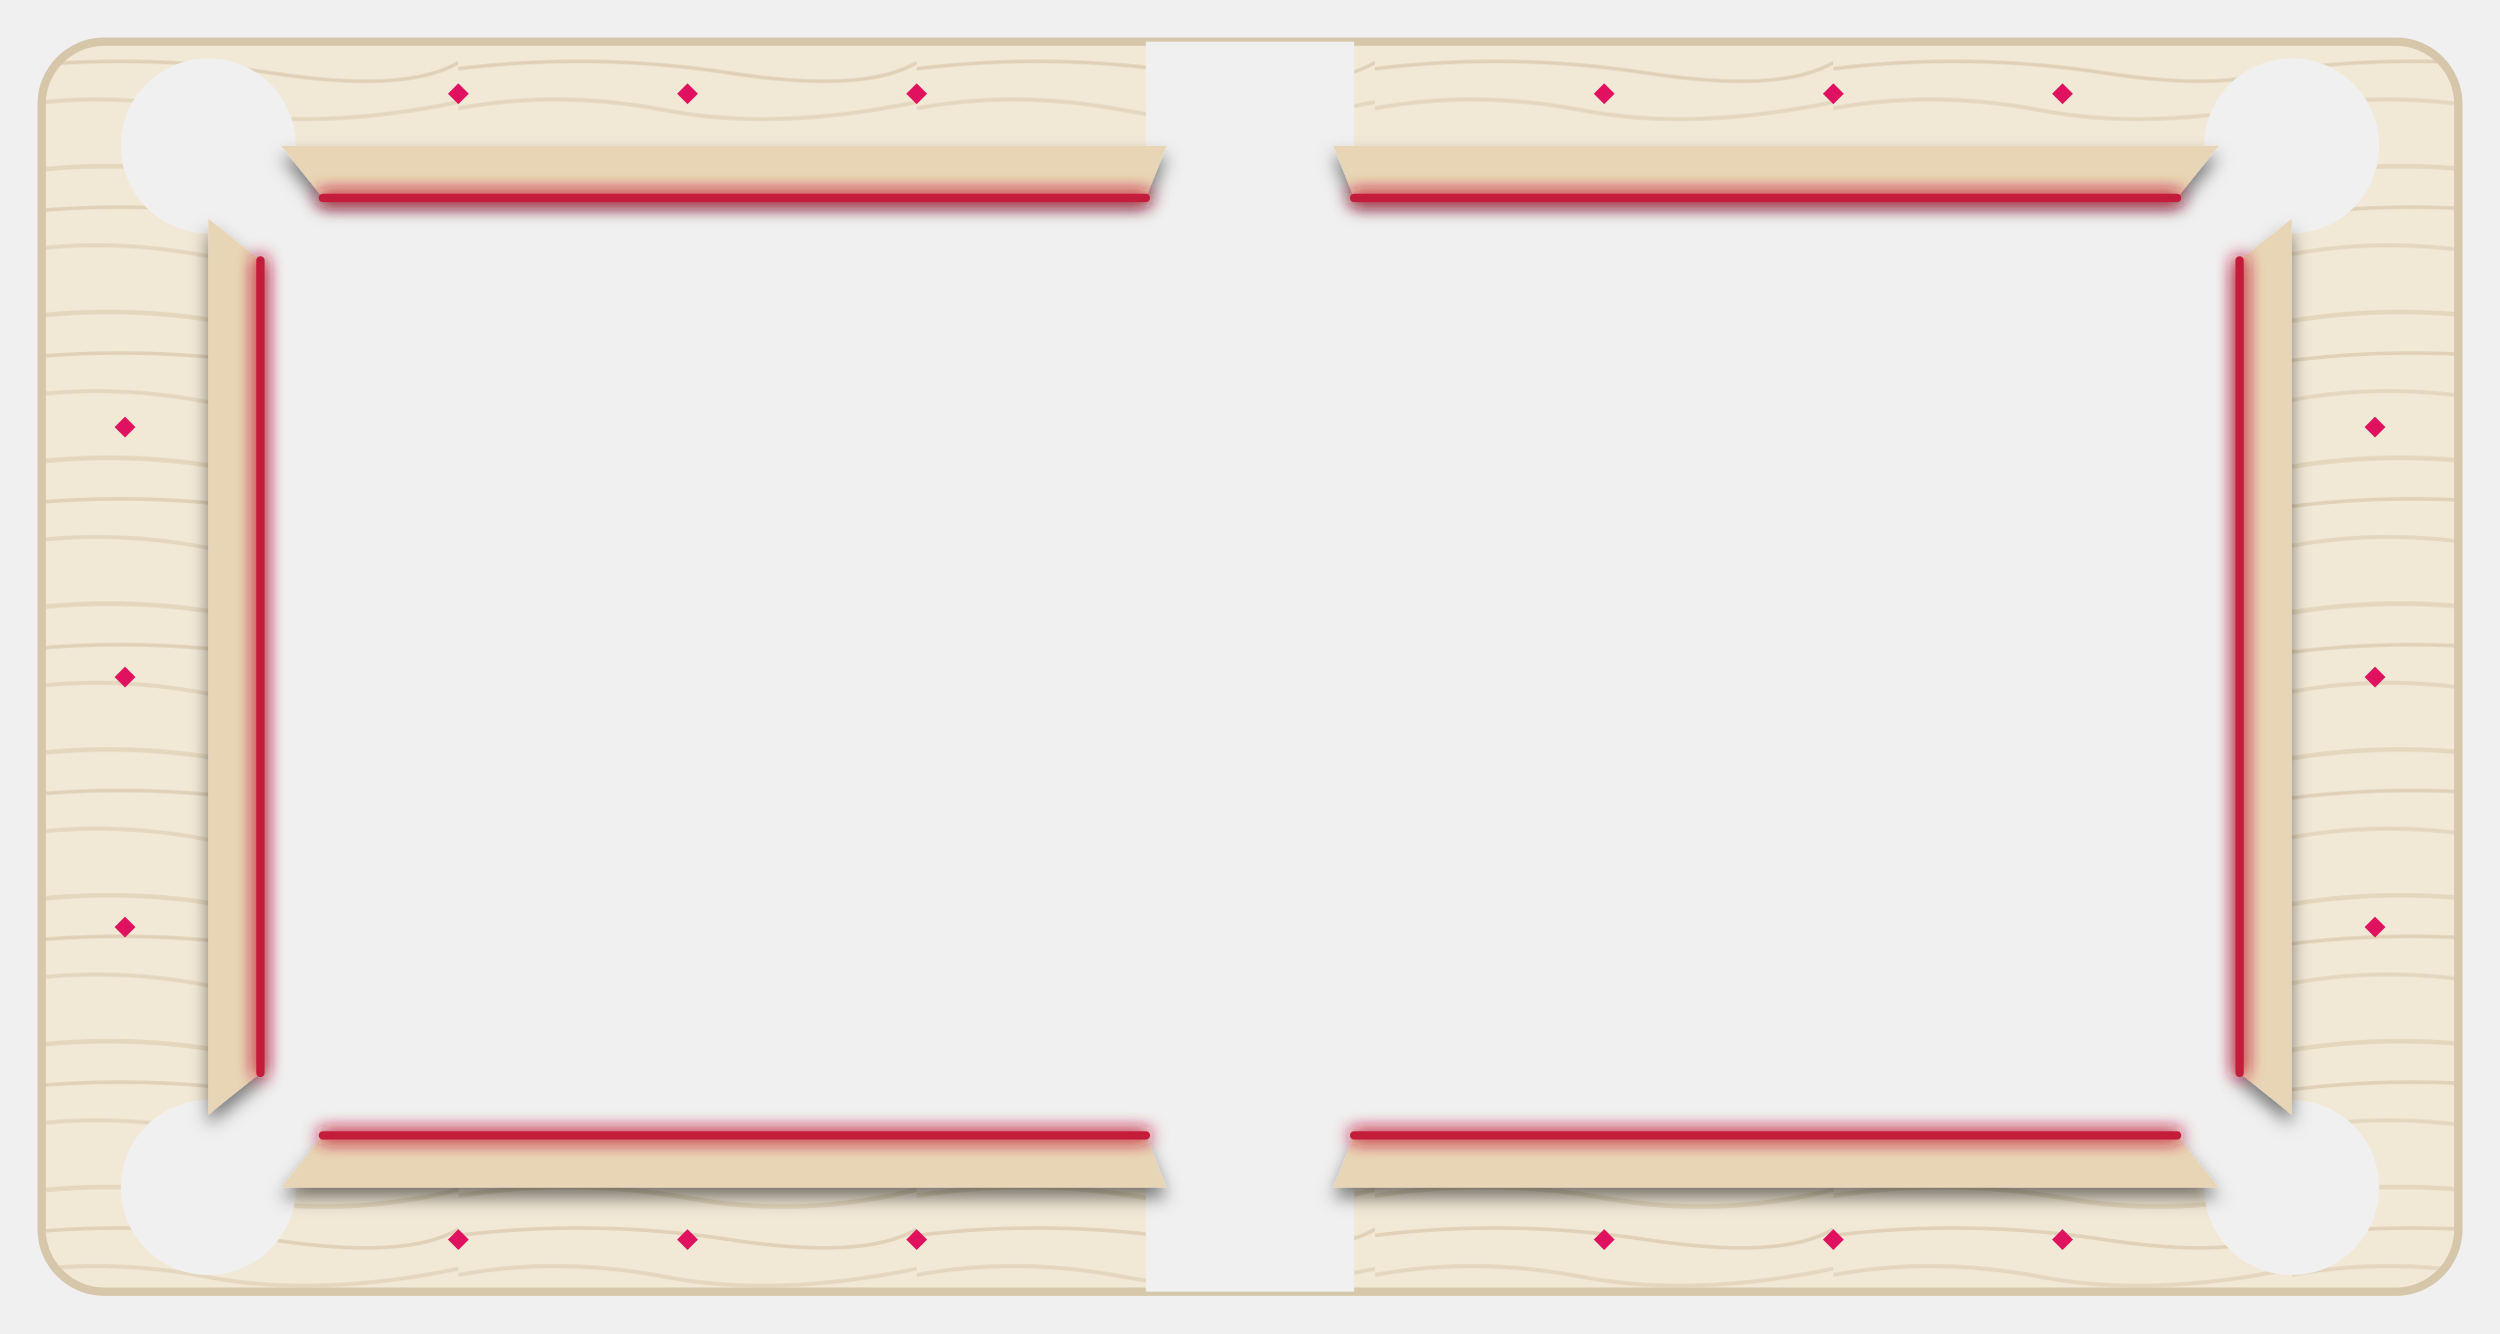
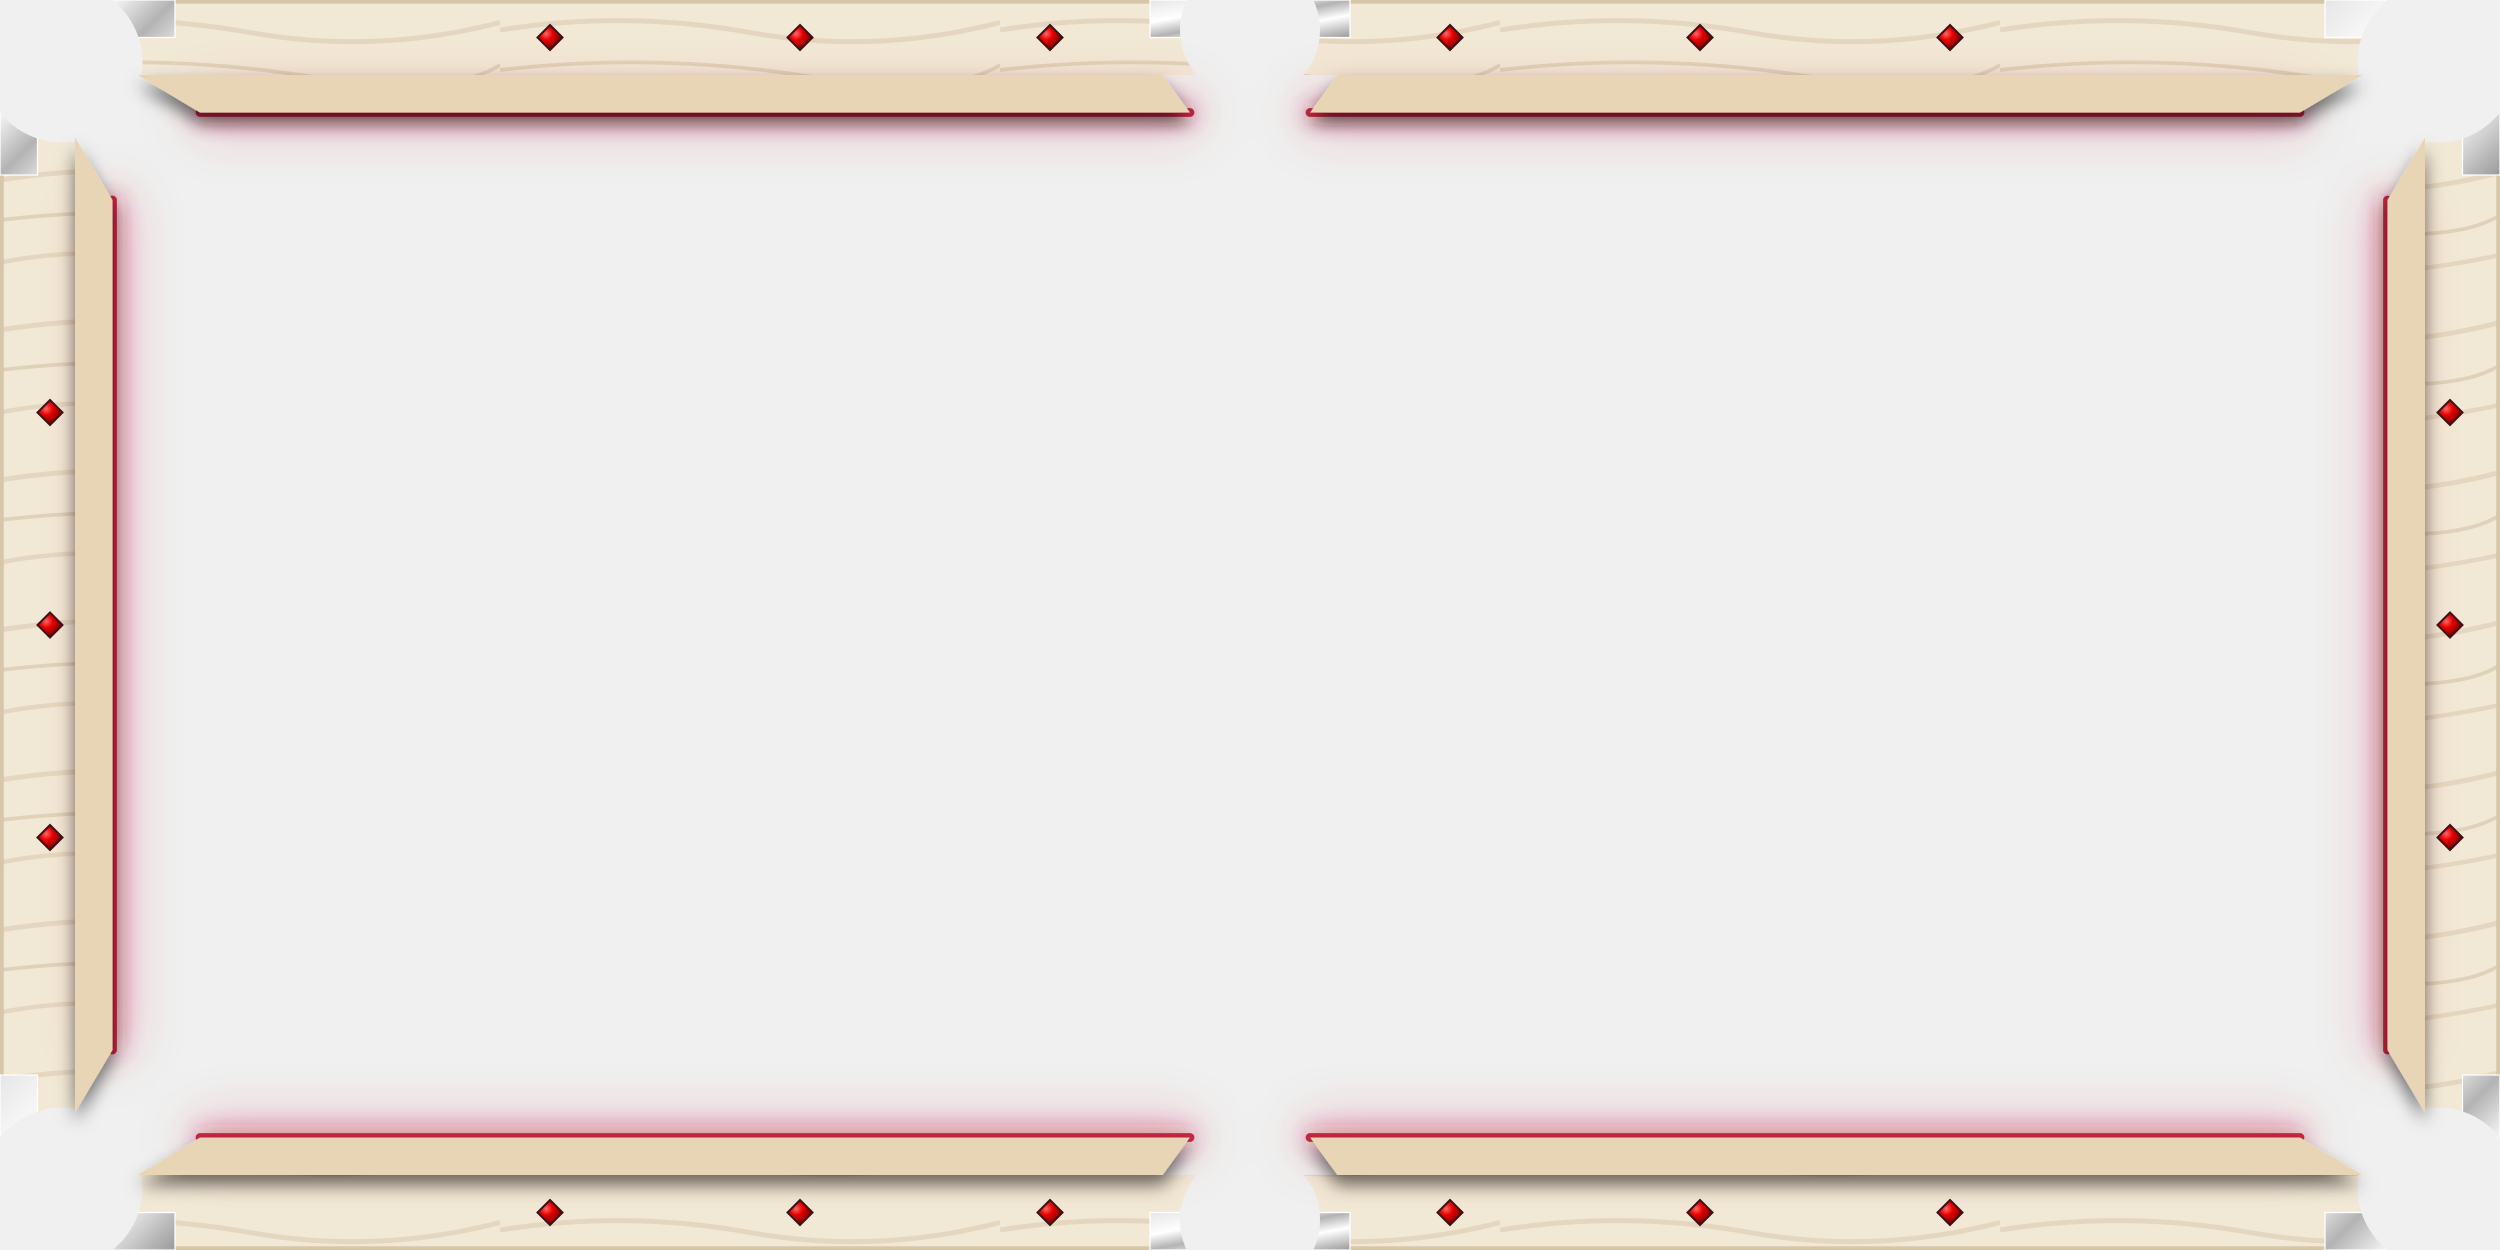
- <svg xmlns="http://www.w3.org/2000/svg" viewBox="0 0 1200 640" width="100%" height="100%">
+ <svg xmlns="http://www.w3.org/2000/svg" viewBox="0 0 1000 500" width="100%" height="100%">
  <defs>
-     <pattern id="whiteOak" patternUnits="userSpaceOnUse" width="220" height="70">
-       <rect width="220" height="70" fill="#F2E8D6" />
-       <path d="M0,14 Q55,5 110,15 T220,11" stroke="#E2D3B9" stroke-width="2.2" fill="none" opacity="0.85" />
-       <path d="M0,33 Q65,25 130,35 T220,30" stroke="#D9C9AD" stroke-width="1.7" fill="none" opacity="0.75" />
-       <path d="M0,52 Q48,43 100,53 T220,49" stroke="#E2D3B9" stroke-width="1.9" fill="none" opacity="0.8" />
+     <pattern id="whiteOak" patternUnits="userSpaceOnUse" width="200" height="60">
+       <rect width="200" height="60" fill="#F2E8D6" />
+       <path d="M0,12 Q50,4 100,13 T200,9" stroke="#E2D3B9" stroke-width="2" fill="none" opacity="0.8" />
+       <path d="M0,28 Q60,21 120,30 T200,26" stroke="#D9C9AD" stroke-width="1.5" fill="none" opacity="0.7" />
+       <path d="M0,45 Q40,37 90,46 T200,42" stroke="#E2D3B9" stroke-width="1.8" fill="none" opacity="0.8" />
    </pattern>
+     <linearGradient id="polishedSilver" x1="0%" y1="0%" x2="100%" y2="100%">
+       <stop offset="0%" stop-color="#e6e6e6" />
+       <stop offset="30%" stop-color="#ffffff" />
+       <stop offset="50%" stop-color="#b3b3b3" />
+       <stop offset="70%" stop-color="#ffffff" />
+       <stop offset="100%" stop-color="#999999" />
+     </linearGradient>
+     <radialGradient id="rubyGem" cx="35%" cy="35%" r="65%">
+       <stop offset="0%" stop-color="#ff6666" />
+       <stop offset="40%" stop-color="#e60000" />
+       <stop offset="80%" stop-color="#990000" />
+       <stop offset="100%" stop-color="#4d0000" />
+     </radialGradient>
    <filter id="cushionShadow" x="-10%" y="-10%" width="120%" height="120%">
-       <feDropShadow dx="0" dy="5" stdDeviation="4" flood-color="#000" flood-opacity="0.5" />
+       <feDropShadow dx="0" dy="4" stdDeviation="3.5" flood-color="#000" flood-opacity="0.55" />
    </filter>
-     <filter id="neonGlow" x="-50%" y="-50%" width="200%" height="200%">
-       <feGaussianBlur stdDeviation="4" result="blur" />
+     <filter id="neonGlow" x="-20%" y="-20%" width="140%" height="140%">
+       <feGaussianBlur stdDeviation="5" result="blur1" />
+       <feGaussianBlur stdDeviation="10" result="blur2" />
      <feMerge>
-         <feMergeNode in="blur" />
-         <feMergeNode in="blur" />
+         <feMergeNode in="blur2" />
+         <feMergeNode in="blur1" />
        <feMergeNode in="SourceGraphic" />
      </feMerge>
    </filter>
    <mask id="frameMask">
-       <rect x="0" y="0" width="1200" height="640" fill="white" />
-       <rect x="100" y="70" width="1000" height="500" fill="black" />
-       <circle cx="100" cy="70" r="42" fill="black" />
-       <circle cx="1100" cy="70" r="42" fill="black" />
-       <circle cx="100" cy="570" r="42" fill="black" />
-       <circle cx="1100" cy="570" r="42" fill="black" />
-       <rect x="550" y="20" width="100" height="100" fill="black" />
-       <rect x="550" y="520" width="100" height="100" fill="black" />
+       <rect x="0" y="0" width="1000" height="500" fill="white" />
+       <rect x="30" y="30" width="940" height="440" fill="black" />
+       <circle cx="25" cy="25" r="32" fill="black" />
+       <circle cx="975" cy="25" r="32" fill="black" />
+       <circle cx="25" cy="475" r="32" fill="black" />
+       <circle cx="975" cy="475" r="32" fill="black" />
+       <circle cx="500" cy="12" r="28" fill="black" />
+       <circle cx="500" cy="488" r="28" fill="black" />
    </mask>
  </defs>
-   <rect x="20" y="20" width="1160" height="600" rx="30" ry="30" fill="url(#whiteOak)" stroke="#D6C6AA" stroke-width="4" mask="url(#frameMask)" />
-   <g filter="url(#cushionShadow)">
-     <polygon points="135,70 560,70 550,95 155,95" fill="#E8D5B5" />
-     <polygon points="640,70 1065,70 1045,95 650,95" fill="#E8D5B5" />
-     <polygon points="135,570 560,570 550,545 155,545" fill="#E8D5B5" />
-     <polygon points="640,570 1065,570 1045,545 650,545" fill="#E8D5B5" />
-     <polygon points="100,105 100,535 125,515 125,125" fill="#E8D5B5" />
-     <polygon points="1100,105 1100,535 1075,515 1075,125" fill="#E8D5B5" />
+   <g mask="url(#frameMask)">
+     <rect x="0" y="0" width="1000" height="500" rx="15" ry="15" fill="url(#whiteOak)" stroke="#D6C6AA" stroke-width="3" />
+     <g fill="url(#polishedSilver)" stroke="#FFFFFF" stroke-width="0.5">
+       <path d="M 0,70 L 15,70 L 15,15 L 70,15 L 70,0 L 15,0 Q 0,0 0,15 Z" />
+       <path d="M 1000,70 L 985,70 L 985,15 L 930,15 L 930,0 L 985,0 Q 1000,0 1000,15 Z" />
+       <path d="M 0,430 L 15,430 L 15,485 L 70,485 L 70,500 L 15,500 Q 0,500 0,485 Z" />
+       <path d="M 1000,430 L 985,430 L 985,485 L 930,485 L 930,500 L 985,500 Q 1000,500 1000,485 Z" />
+       <rect x="460" y="0" width="80" height="15" />
+       <rect x="460" y="485" width="80" height="15" />
+     </g>
  </g>
-   <g filter="url(#neonGlow)" stroke="#C41E3A" stroke-width="4" stroke-linecap="round" fill="none">
-     <line x1="155" y1="95" x2="550" y2="95" />
-     <line x1="650" y1="95" x2="1045" y2="95" />
-     <line x1="155" y1="545" x2="550" y2="545" />
-     <line x1="650" y1="545" x2="1045" y2="545" />
-     <line x1="125" y1="125" x2="125" y2="515" />
-     <line x1="1075" y1="125" x2="1075" y2="515" />
+   <g stroke="#C41E3A" stroke-width="3.5" stroke-linecap="round" filter="url(#neonGlow)" opacity="0.95">
+     <line x1="80" y1="45" x2="476" y2="45" />
+     <line x1="524" y1="45" x2="920" y2="45" />
+     <line x1="80" y1="455" x2="476" y2="455" />
+     <line x1="524" y1="455" x2="920" y2="455" />
+     <line x1="45" y1="80" x2="45" y2="420" />
+     <line x1="955" y1="80" x2="955" y2="420" />
  </g>
-   <g fill="#E0115F">
-     <polygon points="215,45 220,40 225,45 220,50" />
-     <polygon points="325,45 330,40 335,45 330,50" />
-     <polygon points="435,45 440,40 445,45 440,50" />
-     <polygon points="765,45 770,40 775,45 770,50" />
-     <polygon points="875,45 880,40 885,45 880,50" />
-     <polygon points="985,45 990,40 995,45 990,50" />
-     <polygon points="215,595 220,590 225,595 220,600" />
-     <polygon points="325,595 330,590 335,595 330,600" />
-     <polygon points="435,595 440,590 445,595 440,600" />
-     <polygon points="765,595 770,590 775,595 770,600" />
-     <polygon points="875,595 880,590 885,595 880,600" />
-     <polygon points="985,595 990,590 995,595 990,600" />
-     <polygon points="60,200 55,205 60,210 65,205" />
-     <polygon points="60,320 55,325 60,330 65,325" />
-     <polygon points="60,440 55,445 60,450 65,445" />
-     <polygon points="1140,200 1135,205 1140,210 1145,205" />
-     <polygon points="1140,320 1135,325 1140,330 1145,325" />
-     <polygon points="1140,440 1135,445 1140,450 1145,445" />
+   <g fill="#E8D5B5" filter="url(#cushionShadow)">
+     <polygon points="80,45 476,45 465,30 55,30" />
+     <polygon points="524,45 920,45 945,30 535,30" />
+     <polygon points="80,455 476,455 465,470 55,470" />
+     <polygon points="524,455 920,455 945,470 535,470" />
+     <polygon points="45,80 45,420 30,445 30,55" />
+     <polygon points="955,80 955,420 970,445 970,55" />
+   </g>
+   <g fill="url(#rubyGem)" stroke="#3b1116" stroke-width="0.8">
+     <polygon points="215,15 220,10 225,15 220,20" />
+     <polygon points="315,15 320,10 325,15 320,20" />
+     <polygon points="415,15 420,10 425,15 420,20" />
+     <polygon points="575,15 580,10 585,15 580,20" />
+     <polygon points="675,15 680,10 685,15 680,20" />
+     <polygon points="775,15 780,10 785,15 780,20" />
+     <polygon points="215,485 220,480 225,485 220,490" />
+     <polygon points="315,485 320,480 325,485 320,490" />
+     <polygon points="415,485 420,480 425,485 420,490" />
+     <polygon points="575,485 580,480 585,485 580,490" />
+     <polygon points="675,485 680,480 685,485 680,490" />
+     <polygon points="775,485 780,480 785,485 780,490" />
+     <polygon points="15,165 20,160 25,165 20,170" />
+     <polygon points="15,250 20,245 25,250 20,255" />
+     <polygon points="15,335 20,330 25,335 20,340" />
+     <polygon points="975,165 980,160 985,165 980,170" />
+     <polygon points="975,250 980,245 985,250 980,255" />
+     <polygon points="975,335 980,330 985,335 980,340" />
  </g>
</svg>
